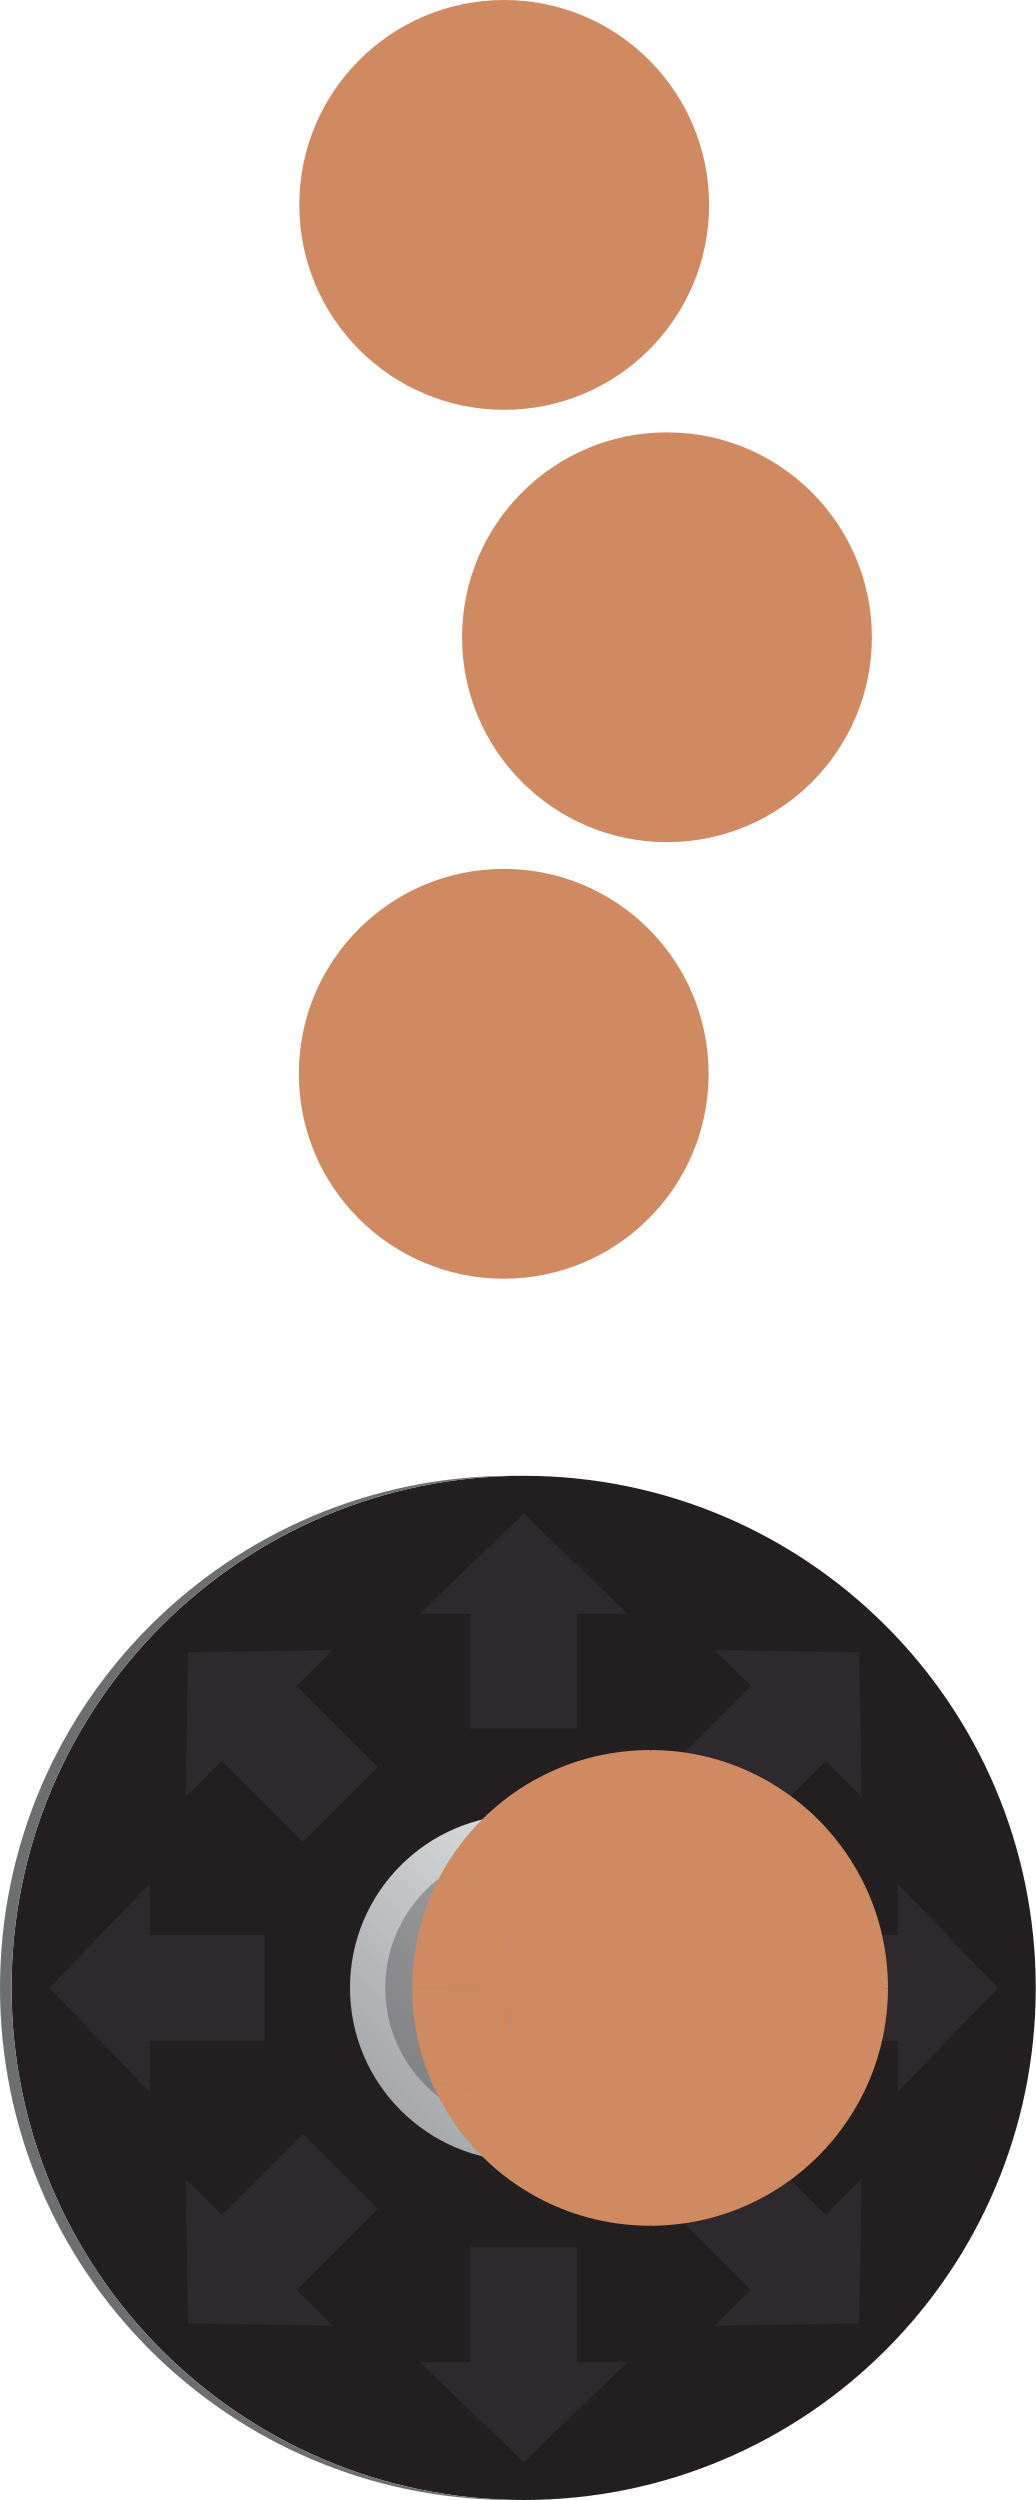
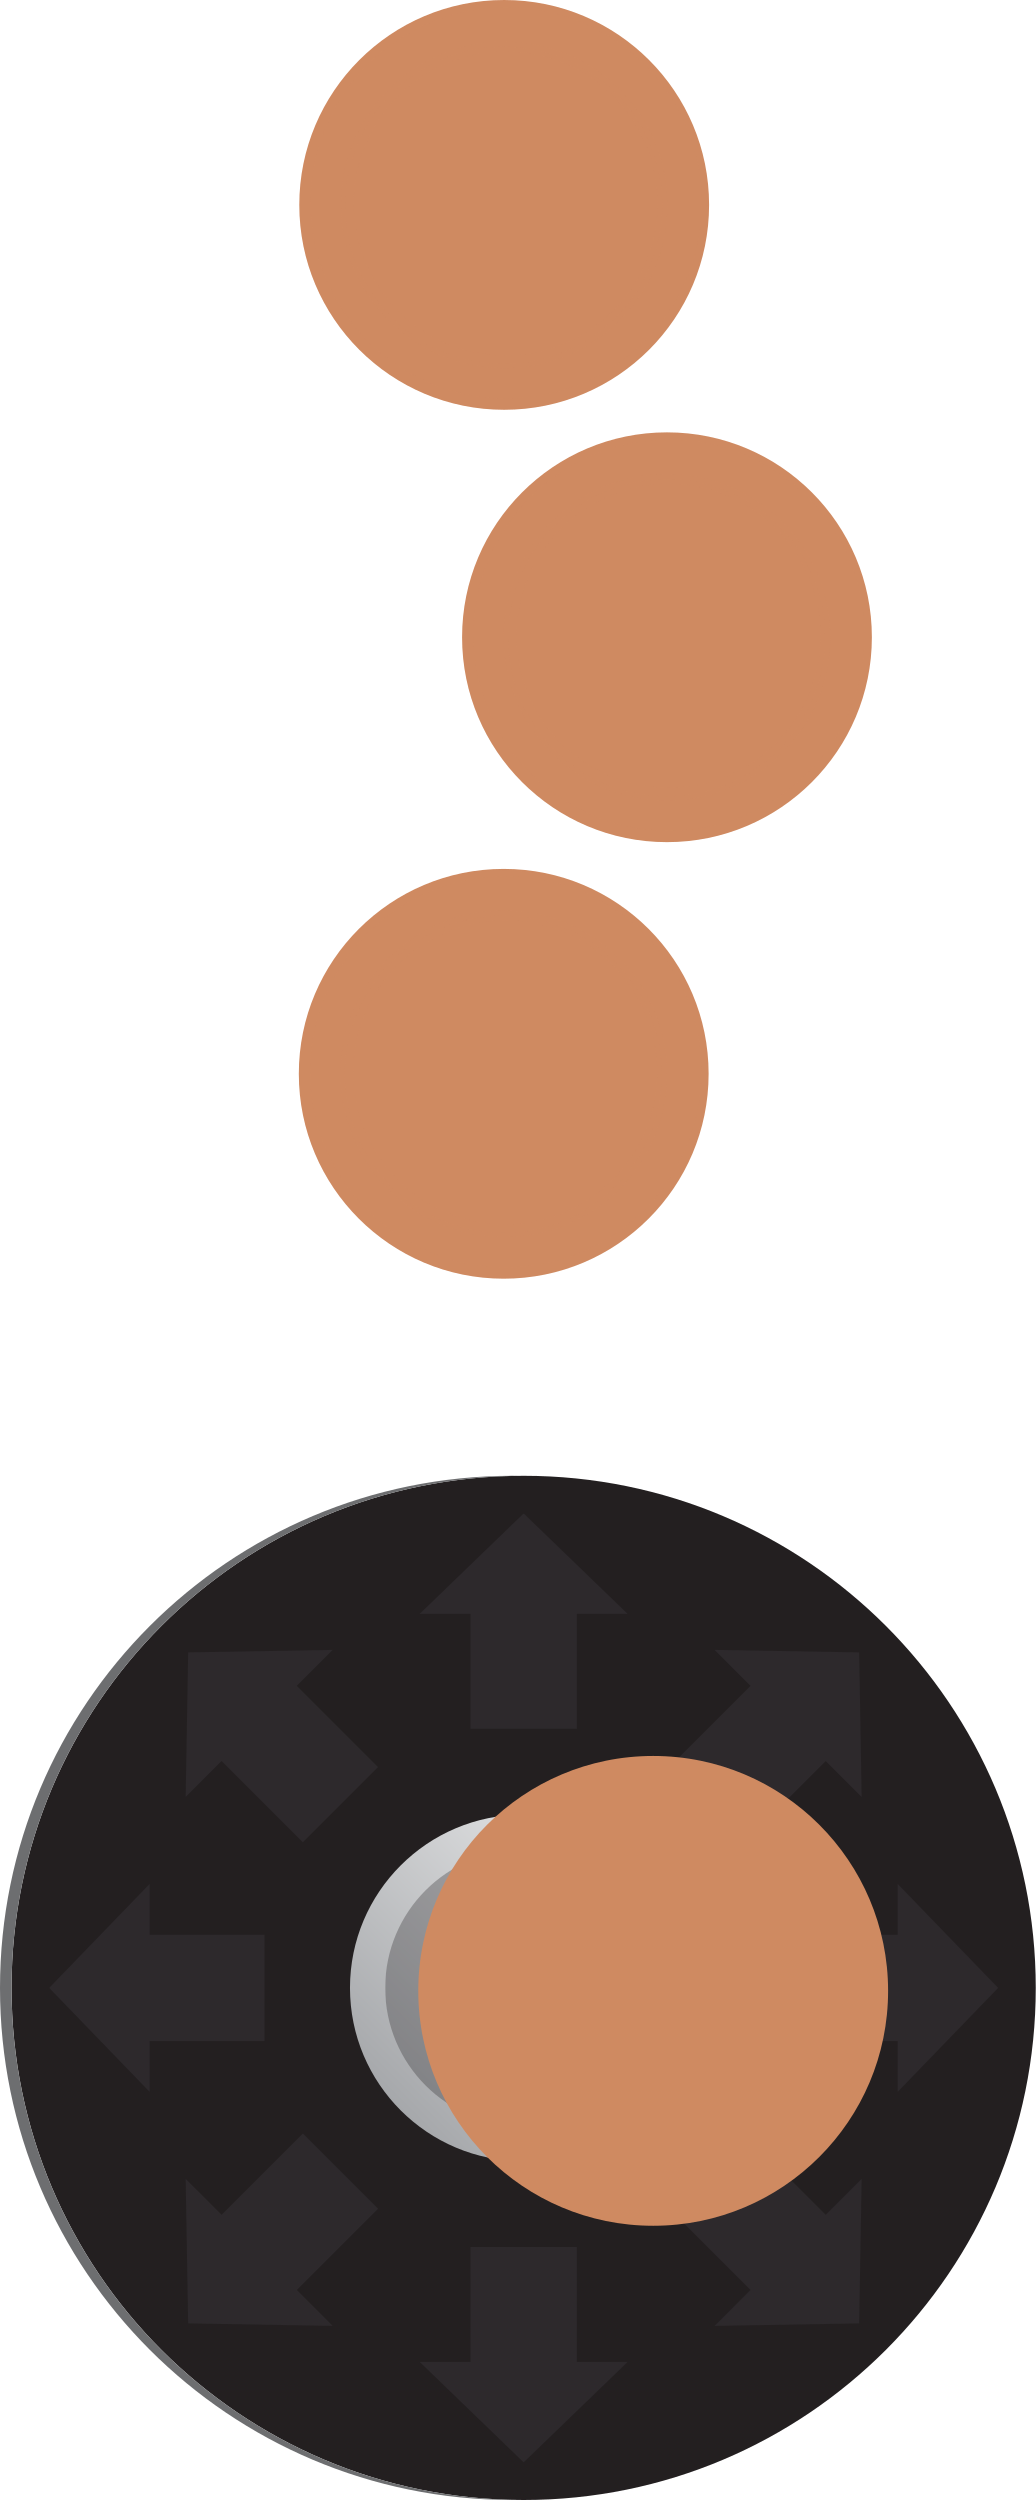
<svg xmlns="http://www.w3.org/2000/svg" viewBox="0 0 210.403 507.846" height="507.846" width="210.403" xml:space="preserve" version="1.1" id="svg2">
  <defs id="defs6">
    <clipPath id="clipPath16" clipPathUnits="userSpaceOnUse">
      <path id="path18" d="m 0,406.277 168.322,0 L 168.322,0 0,0 0,406.277 Z" />
    </clipPath>
    <clipPath id="clipPath28" clipPathUnits="userSpaceOnUse">
      <path id="path30" d="m 7.993,160.329 154.213,0 0,-154.213 -154.213,0 0,154.213 z" />
    </clipPath>
    <linearGradient id="linearGradient84" spreadMethod="pad" gradientTransform="matrix(39.82285,39.82285,39.82285,-39.82285,65.12356,63.3109)" gradientUnits="userSpaceOnUse" y2="0" x2="1" y1="0" x1="0">
      <stop id="stop86" offset="0" style="stop-opacity:1;stop-color:#a6a8ab" />
      <stop id="stop88" offset="1" style="stop-opacity:1;stop-color:#e6e7e8" />
    </linearGradient>
    <clipPath id="clipPath96" clipPathUnits="userSpaceOnUse">
      <path id="path98" d="m 0,406.277 168.322,0 L 168.322,0 0,0 0,406.277 Z" />
    </clipPath>
    <clipPath id="clipPath104" clipPathUnits="userSpaceOnUse">
      <path id="path106" d="m 62.599,105.659 44.872,0 0,-44.873 -44.872,0 0,44.873 z" />
    </clipPath>
    <clipPath id="clipPath120" clipPathUnits="userSpaceOnUse">
      <path id="path122" d="m 56.923,111.205 56.094,0 0,-56.094 -56.094,0 0,56.094 z" />
    </clipPath>
    <clipPath id="clipPath124" clipPathUnits="userSpaceOnUse">
      <path id="path126" d="m 58.434,83.504 c 0,14.847 12.035,26.882 26.882,26.882 14.847,0 26.883,-12.035 26.883,-26.882 0,-14.847 -12.036,-26.883 -26.883,-26.883 -14.847,0 -26.882,12.036 -26.882,26.883 m 54.583,-0.346 c 0,15.49 -12.557,28.047 -28.047,28.047 -15.49,0 -28.047,-12.557 -28.047,-28.047 0,-15.49 12.557,-28.047 28.047,-28.047 15.49,0 28.047,12.557 28.047,28.047" />
    </clipPath>
    <linearGradient id="linearGradient132" spreadMethod="pad" gradientTransform="matrix(39.66442,-39.66442,-39.66442,-39.66442,65.13819,102.9898)" gradientUnits="userSpaceOnUse" y2="0" x2="1" y1="0" x1="0">
      <stop id="stop134" offset="0" style="stop-opacity:0;stop-color:#ffffff" />
      <stop id="stop136" offset="0.208" style="stop-opacity:1;stop-color:#ffffff" />
      <stop id="stop138" offset="0.5" style="stop-opacity:1;stop-color:#ffffff" />
      <stop id="stop140" offset="0.792" style="stop-opacity:1;stop-color:#ffffff" />
      <stop id="stop142" offset="1" style="stop-opacity:0;stop-color:#ffffff" />
    </linearGradient>
    <mask id="mask144" height="1" width="1" y="0" x="0" maskUnits="userSpaceOnUse">
      <g id="g146">
        <g id="g148">
          <g id="g150">
            <g id="g152">
              <path id="path154" style="fill:url(#linearGradient132);stroke:none" d="m -32768,32767 65535,0 0,-65535 -65535,0 0,65535 z" />
            </g>
          </g>
        </g>
      </g>
    </mask>
    <linearGradient id="linearGradient156" spreadMethod="pad" gradientTransform="matrix(39.66442,-39.66442,-39.66442,-39.66442,65.13819,102.9898)" gradientUnits="userSpaceOnUse" y2="0" x2="1" y1="0" x1="0">
      <stop id="stop158" offset="0" style="stop-opacity:1;stop-color:#231f20" />
      <stop id="stop160" offset="0.208" style="stop-opacity:1;stop-color:#231f20" />
      <stop id="stop162" offset="0.5" style="stop-opacity:1;stop-color:#231f20" />
      <stop id="stop164" offset="0.792" style="stop-opacity:1;stop-color:#231f20" />
      <stop id="stop166" offset="1" style="stop-opacity:1;stop-color:#231f20" />
    </linearGradient>
    <clipPath id="clipPath190" clipPathUnits="userSpaceOnUse">
      <path id="path192" d="m 56.924,111.205 56.094,0 0,-56.094 -56.094,0 0,56.094 z" />
    </clipPath>
    <clipPath id="clipPath194" clipPathUnits="userSpaceOnUse">
      <path id="path196" d="m 111.507,82.812 c 0,-14.847 -12.036,-26.883 -26.882,-26.883 -14.847,0 -26.883,12.036 -26.883,26.883 0,14.847 12.036,26.883 26.883,26.883 14.846,0 26.882,-12.036 26.882,-26.883 m -54.583,0.346 c 0,-15.49 12.556,-28.047 28.047,-28.047 15.49,0 28.047,12.557 28.047,28.047 0,15.49 -12.557,28.047 -28.047,28.047 -15.491,0 -28.047,-12.557 -28.047,-28.047" />
    </clipPath>
    <linearGradient id="linearGradient202" spreadMethod="pad" gradientTransform="matrix(-39.66443,39.66443,39.66443,39.66443,104.8029,63.32582)" gradientUnits="userSpaceOnUse" y2="0" x2="1" y1="0" x1="0">
      <stop id="stop204" offset="0" style="stop-opacity:0;stop-color:#ffffff" />
      <stop id="stop206" offset="0.5" style="stop-opacity:1;stop-color:#ffffff" />
      <stop id="stop208" offset="1" style="stop-opacity:0;stop-color:#ffffff" />
    </linearGradient>
    <mask id="mask210" height="1" width="1" y="0" x="0" maskUnits="userSpaceOnUse">
      <g id="g212">
        <g id="g214">
          <g id="g216">
            <g id="g218">
              <path id="path220" style="fill:url(#linearGradient202);stroke:none" d="m -32768,32767 65535,0 0,-65535 -65535,0 0,65535 z" />
            </g>
          </g>
        </g>
      </g>
    </mask>
    <linearGradient id="linearGradient222" spreadMethod="pad" gradientTransform="matrix(-39.66443,39.66443,39.66443,39.66443,104.8029,63.32582)" gradientUnits="userSpaceOnUse" y2="0" x2="1" y1="0" x1="0">
      <stop id="stop224" offset="0" style="stop-opacity:1;stop-color:#ffffff" />
      <stop id="stop226" offset="0.5" style="stop-opacity:1;stop-color:#ffffff" />
      <stop id="stop228" offset="1" style="stop-opacity:1;stop-color:#ffffff" />
    </linearGradient>
-     <clipPath id="clipPath252" clipPathUnits="userSpaceOnUse">
-       <path id="path254" d="m 88.207,117.732 c -3.673,-1.861 -7.008,-4.29 -9.891,-7.171 l 0,0 c -3.207,-3.207 -5.852,-6.974 -7.778,-11.142 l 0,0 C 68.187,94.33 66.992,88.76 66.992,83.157 l 0,0 C 67,77.899 68.06,72.885 69.971,68.316 l 0,0 c 1.958,-4.683 4.813,-8.899 8.348,-12.433 l 0,0 c 2.883,-2.882 6.218,-5.31 9.89,-7.169 l 0,0 c 5.417,-2.743 11.443,-4.149 17.511,-4.149 l 0,0 c 5.67,0.01 11.053,1.241 15.902,3.444 l 0,0 c 4.253,1.932 8.095,4.613 11.357,7.874 l 0,0 c 3.536,3.534 6.39,7.749 8.348,12.432 l 0,0 c 1.912,4.569 2.971,9.582 2.98,14.841 l 0,0 c 0,5.602 -1.194,11.172 -3.545,16.26 l 0,0 c -1.926,4.168 -4.571,7.936 -7.779,11.142 l 0,0 c -3.262,3.261 -7.103,5.943 -11.357,7.877 l 0,0 c -4.848,2.204 -10.232,3.434 -15.903,3.445 l 0,0 c -6.071,0 -12.097,-1.404 -17.516,-4.148" />
-     </clipPath>
-     <clipPath id="clipPath298" clipPathUnits="userSpaceOnUse">
-       <path id="path300" d="m 0,406.277 168.322,0 L 168.322,0 0,0 0,406.277 Z" />
-     </clipPath>
-     <clipPath id="clipPath310" clipPathUnits="userSpaceOnUse">
-       <path id="path312" d="m 81.86,329.248 53.062,0 0,-53.062 -53.062,0 0,53.062 z" />
-     </clipPath>
-     <clipPath id="clipPath334" clipPathUnits="userSpaceOnUse">
-       <path id="path336" d="m 82.548,328.408 51.534,0 0,-51.534 -51.534,0 0,51.534 z" />
-     </clipPath>
-     <clipPath id="clipPath350" clipPathUnits="userSpaceOnUse">
-       <path id="path352" d="m 75.149,335.806 66.331,0 0,-66.331 -66.331,0 0,66.331 z" />
-     </clipPath>
-     <clipPath id="clipPath370" clipPathUnits="userSpaceOnUse">
-       <path id="path372" d="m 55.406,399.51 53.062,0 0,-53.062 -53.062,0 0,53.062 z" />
-     </clipPath>
-     <clipPath id="clipPath394" clipPathUnits="userSpaceOnUse">
-       <path id="path396" d="m 56.093,398.67 51.534,0 0,-51.534 -51.534,0 0,51.534 z" />
-     </clipPath>
-     <clipPath id="clipPath410" clipPathUnits="userSpaceOnUse">
-       <path id="path412" d="m 48.694,406.068 66.332,0 0,-66.331 -66.332,0 0,66.331 z" />
-     </clipPath>
-     <clipPath id="clipPath430" clipPathUnits="userSpaceOnUse">
-       <path id="path432" d="m 55.329,258.304 53.062,0 0,-53.062 -53.062,0 0,53.062 z" />
-     </clipPath>
-     <clipPath id="clipPath454" clipPathUnits="userSpaceOnUse">
-       <path id="path456" d="m 56.017,257.464 51.534,0 0,-51.534 -51.534,0 0,51.534 z" />
-     </clipPath>
-     <clipPath id="clipPath470" clipPathUnits="userSpaceOnUse">
-       <path id="path472" d="m 48.618,264.862 66.331,0 0,-66.331 -66.331,0 0,66.331 z" />
+     <clipPath id="clipPath256" clipPathUnits="userSpaceOnUse">
+       <path id="path258" d="m 81.86,329.248 53.062,0 0,-53.062 -53.062,0 0,53.062 z" />
+     </clipPath>
+     <clipPath id="clipPath280" clipPathUnits="userSpaceOnUse">
+       <path id="path282" d="m 82.548,328.408 51.534,0 0,-51.534 -51.534,0 0,51.534 z" />
+     </clipPath>
+     <clipPath id="clipPath296" clipPathUnits="userSpaceOnUse">
+       <path id="path298" d="m 75.149,335.806 66.331,0 0,-66.331 -66.331,0 0,66.331 z" />
+     </clipPath>
+     <clipPath id="clipPath316" clipPathUnits="userSpaceOnUse">
+       <path id="path318" d="m 55.406,399.51 53.062,0 0,-53.062 -53.062,0 0,53.062 z" />
+     </clipPath>
+     <clipPath id="clipPath340" clipPathUnits="userSpaceOnUse">
+       <path id="path342" d="m 56.093,398.67 51.534,0 0,-51.534 -51.534,0 0,51.534 z" />
+     </clipPath>
+     <clipPath id="clipPath356" clipPathUnits="userSpaceOnUse">
+       <path id="path358" d="m 48.694,406.068 66.332,0 0,-66.331 -66.332,0 0,66.331 z" />
+     </clipPath>
+     <clipPath id="clipPath376" clipPathUnits="userSpaceOnUse">
+       <path id="path378" d="m 55.329,258.304 53.062,0 0,-53.062 -53.062,0 0,53.062 z" />
+     </clipPath>
+     <clipPath id="clipPath400" clipPathUnits="userSpaceOnUse">
+       <path id="path402" d="m 56.017,257.464 51.534,0 0,-51.534 -51.534,0 0,51.534 z" />
+     </clipPath>
+     <clipPath id="clipPath416" clipPathUnits="userSpaceOnUse">
+       <path id="path418" d="m 48.618,264.862 66.331,0 0,-66.331 -66.331,0 0,66.331 z" />
    </clipPath>
  </defs>
  <g transform="matrix(1.25,0,0,-1.25,0,507.8462)" id="g10">
    <g id="g12">
      <g clip-path="url(#clipPath16)" id="g14">
        <g transform="translate(85.0995,0)" id="g20">
          <path id="path22" style="fill:#231f20;fill-opacity:1;fill-rule:nonzero;stroke:none" d="m 0,0 c -45.962,0 -83.222,37.26 -83.222,83.222 0,45.963 37.26,83.222 83.222,83.222 45.962,0 83.222,-37.259 83.222,-83.222 C 83.222,37.26 45.962,0 0,0" />
        </g>
        <g id="g24">
          <g id="g26" />
          <g id="g32">
            <g style="opacity:0.1" id="g34" clip-path="url(#clipPath28)">
              <g id="g36" transform="translate(85.0992,6.1158)">
                <path id="path38" style="fill:#84849b;fill-opacity:1;fill-rule:nonzero;stroke:none" d="m 0,0 16.896,16.323 -8.253,0 0,18.674 -17.286,0 0,-18.674 -8.252,0 L 0,0 Z" />
              </g>
              <g id="g40" transform="translate(139.622,28.6993)">
                <path id="path42" style="fill:#84849b;fill-opacity:1;fill-rule:nonzero;stroke:none" d="M 0,0 0.405,23.489 -5.43,17.654 -18.635,30.858 -30.858,18.635 -17.653,5.431 -23.489,-0.405 0,0 Z" />
              </g>
              <g id="g44" transform="translate(162.2061,83.2215)">
                <path id="path46" style="fill:#84849b;fill-opacity:1;fill-rule:nonzero;stroke:none" d="m 0,0 -16.323,16.896 0,-8.252 -18.674,0 0,-17.287 18.674,0 0,-8.252 L 0,0 Z" />
              </g>
              <g id="g48" transform="translate(139.6227,137.7441)">
                <path id="path50" style="fill:#84849b;fill-opacity:1;fill-rule:nonzero;stroke:none" d="m 0,0 -23.489,0.405 5.835,-5.835 -13.205,-13.205 12.224,-12.223 13.204,13.205 5.836,-5.835 L 0,0 Z" />
              </g>
              <g id="g52" transform="translate(85.1005,160.3285)">
                <path id="path54" style="fill:#84849b;fill-opacity:1;fill-rule:nonzero;stroke:none" d="m 0,0 -16.896,-16.322 8.252,0 0,-18.675 17.287,0 0,18.674 8.252,0.001 L 0,0 Z" />
              </g>
              <g id="g56" transform="translate(30.5779,137.7453)">
                <path id="path58" style="fill:#84849b;fill-opacity:1;fill-rule:nonzero;stroke:none" d="M 0,0 -0.405,-23.489 5.43,-17.654 18.635,-30.859 30.858,-18.636 17.653,-5.431 23.488,0.405 0,0 Z" />
              </g>
              <g id="g60" transform="translate(7.9934,83.223)">
                <path id="path62" style="fill:#84849b;fill-opacity:1;fill-rule:nonzero;stroke:none" d="m 0,0 16.322,-16.895 0,8.251 18.675,0 0,17.286 -18.674,0 -0.001,8.253 L 0,0 Z" />
              </g>
              <g id="g64" transform="translate(30.5767,28.7004)">
                <path id="path66" style="fill:#84849b;fill-opacity:1;fill-rule:nonzero;stroke:none" d="M 0,0 23.489,-0.405 17.654,5.43 30.859,18.635 18.636,30.858 5.431,17.653 -0.405,23.488 0,0 Z" />
              </g>
            </g>
          </g>
        </g>
        <g transform="translate(84.1609,0.0119)" id="g68">
          <path id="path70" style="fill:#6d6e70;fill-opacity:1;fill-rule:nonzero;stroke:none" d="m 0,0 c -45.529,0.504 -82.284,37.562 -82.284,83.21 0,45.649 36.755,82.707 82.284,83.211 -0.313,0.003 -0.625,0.012 -0.939,0.012 -45.962,0 -83.222,-37.26 -83.222,-83.223 0,-45.962 37.26,-83.222 83.222,-83.222 0.314,0 0.626,0.009 0.939,0.012" />
        </g>
      </g>
    </g>
    <g id="g72">
      <g id="g74">
        <g id="g80">
          <g id="g82">
            <path id="path90" style="fill:url(#linearGradient84);stroke:none" d="m 56.876,83.222 c 0,-15.551 12.608,-28.159 28.159,-28.159 l 0,0 c 15.552,0 28.159,12.608 28.159,28.159 l 0,0 c 0,15.552 -12.607,28.159 -28.159,28.159 l 0,0 c -15.551,0 -28.159,-12.607 -28.159,-28.159" />
          </g>
        </g>
      </g>
    </g>
    <g id="g92">
      <g clip-path="url(#clipPath96)" id="g94">
        <g id="g100">
          <g id="g102" />
          <g id="g108">
            <g style="opacity:0.3" id="g110" clip-path="url(#clipPath104)">
              <g id="g112" transform="translate(85.035,60.786)">
                <path id="path114" style="fill:#231f20;fill-opacity:1;fill-rule:nonzero;stroke:none" d="m 0,0 c -12.391,0 -22.436,10.045 -22.436,22.436 0,12.391 10.045,22.437 22.436,22.437 12.391,0 22.436,-10.046 22.436,-22.437 C 22.436,10.045 12.391,0 0,0" />
              </g>
            </g>
          </g>
        </g>
        <g id="g116">
          <g id="g118" />
          <g id="g168">
            <g style="opacity:0.15" id="g170" clip-path="url(#clipPath120)">
              <g id="g172">
                <g id="g174" clip-path="url(#clipPath124)">
                  <g id="g176">
                    <g id="g178" />
                    <g id="g180" mask="url(#mask144)">
                      <g id="g182">
                        <path id="path184" style="fill:url(#linearGradient156);stroke:none" d="m 58.434,83.504 c 0,14.847 12.035,26.882 26.882,26.882 14.847,0 26.883,-12.035 26.883,-26.882 0,-14.847 -12.036,-26.883 -26.883,-26.883 -14.847,0 -26.882,12.036 -26.882,26.883 m 54.583,-0.346 c 0,15.49 -12.557,28.047 -28.047,28.047 -15.49,0 -28.047,-12.557 -28.047,-28.047 0,-15.49 12.557,-28.047 28.047,-28.047 15.49,0 28.047,12.557 28.047,28.047" />
                      </g>
                    </g>
                  </g>
                </g>
              </g>
            </g>
          </g>
        </g>
        <g id="g186">
          <g id="g188" />
          <g id="g230">
            <g style="opacity:0.4" id="g232" clip-path="url(#clipPath190)">
              <g id="g234">
                <g id="g236" clip-path="url(#clipPath194)">
                  <g id="g238">
                    <g id="g240" />
                    <g id="g242" mask="url(#mask210)">
                      <g id="g244">
                        <path id="path246" style="fill:url(#linearGradient222);stroke:none" d="m 111.507,82.812 c 0,-14.847 -12.036,-26.883 -26.882,-26.883 -14.847,0 -26.883,12.036 -26.883,26.883 0,14.847 12.036,26.883 26.883,26.883 14.846,0 26.882,-12.036 26.882,-26.883 m -54.583,0.346 c 0,-15.49 12.556,-28.047 28.047,-28.047 15.49,0 28.047,12.557 28.047,28.047 0,15.49 -12.557,28.047 -28.047,28.047 -15.491,0 -28.047,-12.557 -28.047,-28.047" />
                      </g>
                    </g>
                  </g>
                </g>
              </g>
            </g>
          </g>
        </g>
-       </g>
-     </g>
-     <g id="g248">
-       <g clip-path="url(#clipPath252)" id="g250">
-         <g id="g256">
-           <g transform="scale(1,-1)" id="g258">
-             <g id="g260">
-               <path id="path262" style="fill:#cf8a61;fill-opacity:1;fill-rule:nonzero;stroke:none" d="m 78.316,-110.561 c -3.207,3.207 -5.853,6.974 -7.779,11.142 3.945,-1.623 9.012,-1.819 13.402,-2.863 0.695,-5.373 1.943,-10.624 4.268,-15.449 -3.672,1.86 -7.008,4.289 -9.891,7.171 z" />
-               <path id="path264" style="fill:#cf8a61;fill-opacity:1;fill-rule:nonzero;stroke:none" d="m 70.538,-99.419 c -2.351,5.089 -3.546,10.659 -3.546,16.262 5.311,-0.002 10.621,0.002 15.932,0.006 0.145,-6.211 0.191,-12.757 1.016,-19.131 -4.39,1.044 -9.457,1.24 -13.402,2.863 z" />
-               <path id="path266" style="fill:#cf8a61;fill-opacity:1;fill-rule:nonzero;stroke:none" d="m 66.992,-83.157 c 0.008,5.259 1.068,10.272 2.979,14.841 4.119,1.413 9.362,2.619 13.869,3.533 -0.762,-5.993 -0.975,-12.422 -0.915,-18.368 -5.311,-0.004 -10.622,-0.008 -15.932,-0.006 z" />
-               <path id="path268" style="fill:#cf8a61;fill-opacity:1;fill-rule:nonzero;stroke:none" d="m 69.97,-68.316 c 1.959,4.684 4.813,8.899 8.349,12.434 2.883,2.882 6.218,5.31 9.89,7.169 -2.231,-4.238 -3.589,-9.925 -4.37,-16.069 -4.506,-0.914 -9.75,-2.12 -13.869,-3.533 z" />
-               <path id="path270" style="fill:#cf8a61;fill-opacity:1;fill-rule:nonzero;stroke:none" d="m 88.207,-117.732 c -2.324,4.825 -14.157,9.927 -14.852,15.3 6.373,-1.545 31.707,11.091 38.447,11.091 -0.047,-5.91 -6.081,-24.64 -6.08,-30.54 -6.07,0 -12.097,1.404 -17.516,4.148 z" />
-               <path id="path272" style="fill:#cf8a61;fill-opacity:1;fill-rule:nonzero;stroke:none" d="m 83.939,-102.282 c -0.825,6.374 -0.871,12.92 -1.016,19.131 7.607,0.006 15.215,0.014 22.822,0.014 0.171,-6.999 0.149,-14.011 0.094,-21.023 -6.74,0 -15.527,0.333 -21.9,1.878 z" />
-               <path id="path274" style="fill:#cf8a61;fill-opacity:1;fill-rule:nonzero;stroke:none" d="m 82.924,-83.151 c -0.06,5.946 0.153,12.375 0.915,18.368 6.533,1.35 14.908,2.063 21.761,2.063 -0.036,-6.429 -0.028,-13.301 0.146,-20.418 -7.607,0 -15.215,-0.008 -22.822,-0.014 z" />
-               <path id="path276" style="fill:#cf8a61;fill-opacity:1;fill-rule:nonzero;stroke:none" d="m 69.975,-80.734 c 0.781,6.145 16.002,27.782 18.234,32.02 5.417,2.743 11.442,4.148 17.512,4.148 0,-5.44 -0.084,-11.564 -0.121,-18.154 -6.853,0 -29.091,-16.665 -35.624,-18.014 z" />
-               <path id="path278" style="fill:#cf8a61;fill-opacity:1;fill-rule:nonzero;stroke:none" d="m 105.723,-121.88 c -9.8e-4,5.9 -25.718,13.147 -25.671,19.057 6.546,0.006 40.269,-1.023 45.993,0.218 -0.963,-5.427 -2.399,-10.757 -4.418,-15.829 -4.849,-2.204 -10.232,-3.435 -15.903,-3.445 z" />
-               <path id="path280" style="fill:#cf8a61;fill-opacity:1;fill-rule:nonzero;stroke:none" d="m 105.84,-104.16 c 0.056,7.012 -10.358,34.297 -10.529,41.296 7.677,0 25.501,-20.281 32.357,-20.285 0,-6.442 -0.479,-13.018 -1.624,-19.456 -5.724,-1.24 -11.72,-11.686 -18.266,-11.692 z" />
-               <path id="path282" style="fill:#cf8a61;fill-opacity:1;fill-rule:nonzero;stroke:none" d="m 74.739,-88.802 c -0.175,7.117 30.824,19.654 30.86,26.083 6.691,-0.005 14.586,-0.631 20.457,-1.714 0.987,-6.092 1.527,-12.618 1.611,-18.716 -6.855,0.005 -45.252,-5.653 -52.929,-5.653 z" />
-               <path id="path284" style="fill:#cf8a61;fill-opacity:1;fill-rule:nonzero;stroke:none" d="m 76.083,-69.726 c 0.037,6.59 29.637,19.72 29.637,25.161 5.67,-0.01 11.053,-1.241 15.9,-3.443 1.941,-4.395 3.423,-10.181 4.436,-16.425 -5.871,1.083 -43.282,-5.297 -49.973,-5.292 z" />
-               <path id="path286" style="fill:#cf8a61;fill-opacity:1;fill-rule:nonzero;stroke:none" d="m 121.626,-118.435 c 2.019,5.072 -12.943,22.179 -11.98,27.606 5.025,1.086 27.082,-10.424 31.116,-8.587 -1.926,-4.168 -4.571,-7.936 -7.778,-11.142 -3.262,-3.262 -7.104,-5.943 -11.357,-7.877 z" />
-               <path id="path288" style="fill:#cf8a61;fill-opacity:1;fill-rule:nonzero;stroke:none" d="m 119.932,-114.978 c 1.145,6.438 7.736,25.387 7.736,31.829 6.014,-0.005 11.616,-0.008 16.639,-0.007 0,-5.602 -1.194,-11.172 -3.545,-16.26 -4.033,-1.837 -36.376,-4.787 -41.402,-5.873 z" />
-               <path id="path290" style="fill:#cf8a61;fill-opacity:1;fill-rule:nonzero;stroke:none" d="m 127.668,-83.149 c -34.221,-1.952 -0.624,12.624 -1.611,18.716 5.149,-0.95 11.112,-2.283 15.271,-3.882 1.911,-4.568 2.971,-9.581 2.979,-14.841 -5.022,-9.76e-4 -34.476,-12.371 -40.49,-12.366 z" />
-               <path id="path292" style="fill:#cf8a61;fill-opacity:1;fill-rule:nonzero;stroke:none" d="m 104.441,-83.366 c -1.013,6.244 19.121,30.962 17.18,35.357 4.254,-1.933 8.096,-4.613 11.357,-7.874 3.536,-3.534 6.39,-7.749 8.349,-12.433 -4.158,1.599 -31.736,-16 -36.886,-15.05 z" />
-             </g>
-           </g>
-         </g>
-       </g>
-     </g>
-     <g id="g294">
-       <g clip-path="url(#clipPath298)" id="g296">
-         <g transform="translate(108.3911,269.4192)" id="g302">
-           <path id="path304" style="fill:#cf8a61;fill-opacity:1;fill-rule:nonzero;stroke:none" d="m 0,0 c -18.39,0 -33.298,14.908 -33.298,33.298 0,18.39 14.908,33.298 33.298,33.298 18.39,0 33.298,-14.908 33.298,-33.298 C 33.298,14.908 18.39,0 0,0" />
-         </g>
-         <g id="g306">
-           <g id="g308" />
-           <g id="g314">
-             <g style="opacity:0.3" id="g316" clip-path="url(#clipPath310)">
-               <g id="g318" transform="translate(108.3911,276.1864)">
-                 <path id="path320" style="fill:#cf8a61;fill-opacity:1;fill-rule:nonzero;stroke:none" d="m 0,0 c -14.653,0 -26.531,11.878 -26.531,26.531 0,14.652 11.878,26.531 26.531,26.531 14.653,0 26.531,-11.879 26.531,-26.531 C 26.531,11.878 14.653,0 0,0" />
-               </g>
-             </g>
-           </g>
-         </g>
-         <g transform="translate(108.3148,276.8739)" id="g322">
-           <path id="path324" style="fill:#cf8a61;fill-opacity:1;fill-rule:nonzero;stroke:none" d="m 0,0 c -14.231,0 -25.767,11.536 -25.767,25.767 0,14.231 11.536,25.767 25.767,25.767 14.231,0 25.767,-11.536 25.767,-25.767 C 25.767,11.536 14.231,0 0,0" />
-         </g>
-         <g transform="translate(108.3148,276.8739)" id="g326">
-           <path id="path328" style="fill:#cf8a61;fill-opacity:1;fill-rule:nonzero;stroke:none" d="m 0,0 c -14.231,0 -25.767,11.536 -25.767,25.767 0,14.231 11.536,25.767 25.767,25.767 14.231,0 25.767,-11.536 25.767,-25.767 C 25.767,11.536 14.231,0 0,0" />
-         </g>
-         <g id="g330">
-           <g id="g332" />
-           <g id="g338">
-             <g style="opacity:0.2" id="g340" clip-path="url(#clipPath334)">
-               <g id="g342" transform="translate(83.9352,302.9589)">
-                 <path id="path344" style="fill:#cf8a61;fill-opacity:1;fill-rule:nonzero;stroke:none" d="M 0,0 C 0,13.64 11.057,24.697 24.697,24.697 38.337,24.697 49.395,13.64 49.395,0 49.395,-13.64 38.337,-24.698 24.697,-24.698 11.057,-24.698 0,-13.64 0,0 m 50.146,-0.318 c 0,14.231 -11.536,25.767 -25.766,25.767 -14.231,0 -25.767,-11.536 -25.767,-25.767 0,-14.231 11.536,-25.767 25.767,-25.767 14.23,0 25.766,11.536 25.766,25.767" />
-               </g>
-             </g>
-           </g>
-         </g>
-         <g id="g346">
-           <g id="g348" />
-           <g id="g354">
-             <g style="opacity:0.15" id="g356" clip-path="url(#clipPath350)">
-               <g id="g358" transform="translate(76.9348,303.0498)">
-                 <path id="path360" style="fill:#cf8a61;fill-opacity:1;fill-rule:nonzero;stroke:none" d="M 0,0 C 0,17.557 14.233,31.789 31.789,31.789 49.346,31.789 63.578,17.557 63.578,0 63.578,-17.556 49.346,-31.789 31.789,-31.789 14.233,-31.789 0,-17.556 0,0 m 64.546,-0.409 c 0,18.317 -14.849,33.166 -33.166,33.166 -18.317,0 -33.166,-14.849 -33.166,-33.166 0,-18.317 14.849,-33.165 33.166,-33.165 18.317,0 33.166,14.848 33.166,33.165" />
-               </g>
-             </g>
-           </g>
-         </g>
-         <g transform="translate(81.9366,339.6811)" id="g362">
-           <path id="path364" style="fill:#cf8a61;fill-opacity:1;fill-rule:nonzero;stroke:none" d="m 0,0 c -18.39,0 -33.298,14.908 -33.298,33.298 0,18.39 14.908,33.298 33.298,33.298 18.39,0 33.298,-14.908 33.298,-33.298 C 33.298,14.908 18.39,0 0,0" />
-         </g>
-         <g id="g366">
-           <g id="g368" />
-           <g id="g374">
-             <g style="opacity:0.3" id="g376" clip-path="url(#clipPath370)">
-               <g id="g378" transform="translate(81.9366,346.4483)">
-                 <path id="path380" style="fill:#cf8a61;fill-opacity:1;fill-rule:nonzero;stroke:none" d="m 0,0 c -14.653,0 -26.531,11.878 -26.531,26.531 0,14.652 11.878,26.531 26.531,26.531 14.653,0 26.531,-11.879 26.531,-26.531 C 26.531,11.878 14.653,0 0,0" />
-               </g>
-             </g>
-           </g>
-         </g>
-         <g transform="translate(81.8602,347.1358)" id="g382">
-           <path id="path384" style="fill:#cf8a61;fill-opacity:1;fill-rule:nonzero;stroke:none" d="m 0,0 c -14.231,0 -25.767,11.536 -25.767,25.767 0,14.231 11.536,25.767 25.767,25.767 14.231,0 25.767,-11.536 25.767,-25.767 C 25.767,11.536 14.231,0 0,0" />
-         </g>
-         <g transform="translate(81.8602,347.1358)" id="g386">
-           <path id="path388" style="fill:#cf8a61;fill-opacity:1;fill-rule:nonzero;stroke:none" d="m 0,0 c -14.231,0 -25.767,11.536 -25.767,25.767 0,14.231 11.536,25.767 25.767,25.767 14.231,0 25.767,-11.536 25.767,-25.767 C 25.767,11.536 14.231,0 0,0" />
-         </g>
-         <g id="g390">
-           <g id="g392" />
-           <g id="g398">
-             <g style="opacity:0.2" id="g400" clip-path="url(#clipPath394)">
-               <g id="g402" transform="translate(57.4806,373.2208)">
-                 <path id="path404" style="fill:#cf8a61;fill-opacity:1;fill-rule:nonzero;stroke:none" d="M 0,0 C 0,13.64 11.057,24.697 24.697,24.697 38.337,24.697 49.395,13.64 49.395,0 49.395,-13.64 38.337,-24.698 24.697,-24.698 11.057,-24.698 0,-13.64 0,0 m 50.146,-0.318 c 0,14.231 -11.536,25.767 -25.766,25.767 -14.231,0 -25.767,-11.536 -25.767,-25.767 0,-14.231 11.536,-25.767 25.767,-25.767 14.23,0 25.766,11.536 25.766,25.767" />
-               </g>
-             </g>
-           </g>
-         </g>
-         <g id="g406">
-           <g id="g408" />
-           <g id="g414">
-             <g style="opacity:0.15" id="g416" clip-path="url(#clipPath410)">
-               <g id="g418" transform="translate(50.4802,373.3117)">
-                 <path id="path420" style="fill:#cf8a61;fill-opacity:1;fill-rule:nonzero;stroke:none" d="M 0,0 C 0,17.557 14.233,31.789 31.789,31.789 49.346,31.789 63.578,17.557 63.578,0 63.578,-17.556 49.346,-31.789 31.789,-31.789 14.233,-31.789 0,-17.556 0,0 m 64.546,-0.409 c 0,18.317 -14.849,33.166 -33.166,33.166 -18.317,0 -33.166,-14.849 -33.166,-33.166 0,-18.317 14.849,-33.165 33.166,-33.165 18.317,0 33.166,14.848 33.166,33.165" />
-               </g>
-             </g>
-           </g>
-         </g>
-         <g transform="translate(81.8602,198.475)" id="g422">
-           <path id="path424" style="fill:#cf8a61;fill-opacity:1;fill-rule:nonzero;stroke:none" d="m 0,0 c -18.39,0 -33.298,14.908 -33.298,33.298 0,18.39 14.908,33.298 33.298,33.298 18.39,0 33.298,-14.908 33.298,-33.298 C 33.298,14.908 18.39,0 0,0" />
-         </g>
-         <g id="g426">
-           <g id="g428" />
-           <g id="g434">
-             <g style="opacity:0.3" id="g436" clip-path="url(#clipPath430)">
-               <g id="g438" transform="translate(81.8602,205.2422)">
-                 <path id="path440" style="fill:#cf8a61;fill-opacity:1;fill-rule:nonzero;stroke:none" d="m 0,0 c -14.653,0 -26.531,11.878 -26.531,26.531 0,14.652 11.878,26.531 26.531,26.531 14.653,0 26.531,-11.879 26.531,-26.531 C 26.531,11.878 14.653,0 0,0" />
-               </g>
-             </g>
-           </g>
-         </g>
-         <g transform="translate(81.7838,205.9297)" id="g442">
-           <path id="path444" style="fill:#cf8a61;fill-opacity:1;fill-rule:nonzero;stroke:none" d="m 0,0 c -14.231,0 -25.767,11.536 -25.767,25.767 0,14.231 11.536,25.767 25.767,25.767 14.231,0 25.767,-11.536 25.767,-25.767 C 25.767,11.536 14.231,0 0,0" />
-         </g>
-         <g transform="translate(81.7838,205.9297)" id="g446">
-           <path id="path448" style="fill:#cf8a61;fill-opacity:1;fill-rule:nonzero;stroke:none" d="m 0,0 c -14.231,0 -25.767,11.536 -25.767,25.767 0,14.231 11.536,25.767 25.767,25.767 14.231,0 25.767,-11.536 25.767,-25.767 C 25.767,11.536 14.231,0 0,0" />
-         </g>
-         <g id="g450">
-           <g id="g452" />
-           <g id="g458">
-             <g style="opacity:0.2" id="g460" clip-path="url(#clipPath454)">
-               <g id="g462" transform="translate(57.4042,232.0147)">
-                 <path id="path464" style="fill:#cf8a61;fill-opacity:1;fill-rule:nonzero;stroke:none" d="M 0,0 C 0,13.64 11.057,24.697 24.697,24.697 38.337,24.697 49.395,13.64 49.395,0 49.395,-13.64 38.337,-24.698 24.697,-24.698 11.057,-24.698 0,-13.64 0,0 m 50.146,-0.318 c 0,14.231 -11.536,25.767 -25.766,25.767 -14.231,0 -25.767,-11.536 -25.767,-25.767 0,-14.231 11.536,-25.767 25.767,-25.767 14.23,0 25.766,11.536 25.766,25.767" />
-               </g>
-             </g>
-           </g>
-         </g>
-         <g id="g466">
-           <g id="g468" />
-           <g id="g474">
-             <g style="opacity:0.15" id="g476" clip-path="url(#clipPath470)">
-               <g id="g478" transform="translate(50.4038,232.1056)">
-                 <path id="path480" style="fill:#cf8a61;fill-opacity:1;fill-rule:nonzero;stroke:none" d="M 0,0 C 0,17.557 14.233,31.789 31.789,31.789 49.346,31.789 63.578,17.557 63.578,0 63.578,-17.556 49.346,-31.789 31.789,-31.789 14.233,-31.789 0,-17.556 0,0 m 64.546,-0.409 c 0,18.317 -14.849,33.165 -33.166,33.165 -18.317,0 -33.166,-14.848 -33.166,-33.165 0,-18.317 14.849,-33.165 33.166,-33.165 18.317,0 33.166,14.848 33.166,33.165" />
-               </g>
-             </g>
-           </g>
+         <g transform="translate(108.3911,269.4192)" id="g248">
+           <path id="path250" style="fill:#cf8a61;fill-opacity:1;fill-rule:nonzero;stroke:none" d="m 0,0 c -18.39,0 -33.298,14.908 -33.298,33.298 0,18.39 14.908,33.298 33.298,33.298 18.39,0 33.298,-14.908 33.298,-33.298 C 33.298,14.908 18.39,0 0,0" />
+         </g>
+         <g id="g252">
+           <g id="g254" />
+           <g id="g260">
+             <g style="opacity:0.3" id="g262" clip-path="url(#clipPath256)">
+               <g id="g264" transform="translate(108.3911,276.1864)">
+                 <path id="path266" style="fill:#cf8a61;fill-opacity:1;fill-rule:nonzero;stroke:none" d="m 0,0 c -14.653,0 -26.531,11.878 -26.531,26.531 0,14.652 11.878,26.531 26.531,26.531 14.653,0 26.531,-11.879 26.531,-26.531 C 26.531,11.878 14.653,0 0,0" />
+               </g>
+             </g>
+           </g>
+         </g>
+         <g transform="translate(108.3148,276.8739)" id="g268">
+           <path id="path270" style="fill:#cf8a61;fill-opacity:1;fill-rule:nonzero;stroke:none" d="m 0,0 c -14.231,0 -25.767,11.536 -25.767,25.767 0,14.231 11.536,25.767 25.767,25.767 14.231,0 25.767,-11.536 25.767,-25.767 C 25.767,11.536 14.231,0 0,0" />
+         </g>
+         <g transform="translate(108.3148,276.8739)" id="g272">
+           <path id="path274" style="fill:#cf8a61;fill-opacity:1;fill-rule:nonzero;stroke:none" d="m 0,0 c -14.231,0 -25.767,11.536 -25.767,25.767 0,14.231 11.536,25.767 25.767,25.767 14.231,0 25.767,-11.536 25.767,-25.767 C 25.767,11.536 14.231,0 0,0" />
+         </g>
+         <g id="g276">
+           <g id="g278" />
+           <g id="g284">
+             <g style="opacity:0.2" id="g286" clip-path="url(#clipPath280)">
+               <g id="g288" transform="translate(83.9352,302.9589)">
+                 <path id="path290" style="fill:#cf8a61;fill-opacity:1;fill-rule:nonzero;stroke:none" d="M 0,0 C 0,13.64 11.057,24.697 24.697,24.697 38.337,24.697 49.395,13.64 49.395,0 49.395,-13.64 38.337,-24.698 24.697,-24.698 11.057,-24.698 0,-13.64 0,0 m 50.146,-0.318 c 0,14.231 -11.536,25.767 -25.766,25.767 -14.231,0 -25.767,-11.536 -25.767,-25.767 0,-14.231 11.536,-25.767 25.767,-25.767 14.23,0 25.766,11.536 25.766,25.767" />
+               </g>
+             </g>
+           </g>
+         </g>
+         <g id="g292">
+           <g id="g294" />
+           <g id="g300">
+             <g style="opacity:0.15" id="g302" clip-path="url(#clipPath296)">
+               <g id="g304" transform="translate(76.9348,303.0498)">
+                 <path id="path306" style="fill:#cf8a61;fill-opacity:1;fill-rule:nonzero;stroke:none" d="M 0,0 C 0,17.557 14.233,31.789 31.789,31.789 49.346,31.789 63.578,17.557 63.578,0 63.578,-17.556 49.346,-31.789 31.789,-31.789 14.233,-31.789 0,-17.556 0,0 m 64.546,-0.409 c 0,18.317 -14.849,33.166 -33.166,33.166 -18.317,0 -33.166,-14.849 -33.166,-33.166 0,-18.317 14.849,-33.165 33.166,-33.165 18.317,0 33.166,14.848 33.166,33.165" />
+               </g>
+             </g>
+           </g>
+         </g>
+         <g transform="translate(81.9366,339.6811)" id="g308">
+           <path id="path310" style="fill:#cf8a61;fill-opacity:1;fill-rule:nonzero;stroke:none" d="m 0,0 c -18.39,0 -33.298,14.908 -33.298,33.298 0,18.39 14.908,33.298 33.298,33.298 18.39,0 33.298,-14.908 33.298,-33.298 C 33.298,14.908 18.39,0 0,0" />
+         </g>
+         <g id="g312">
+           <g id="g314" />
+           <g id="g320">
+             <g style="opacity:0.3" id="g322" clip-path="url(#clipPath316)">
+               <g id="g324" transform="translate(81.9366,346.4483)">
+                 <path id="path326" style="fill:#cf8a61;fill-opacity:1;fill-rule:nonzero;stroke:none" d="m 0,0 c -14.653,0 -26.531,11.878 -26.531,26.531 0,14.652 11.878,26.531 26.531,26.531 14.653,0 26.531,-11.879 26.531,-26.531 C 26.531,11.878 14.653,0 0,0" />
+               </g>
+             </g>
+           </g>
+         </g>
+         <g transform="translate(81.8602,347.1358)" id="g328">
+           <path id="path330" style="fill:#cf8a61;fill-opacity:1;fill-rule:nonzero;stroke:none" d="m 0,0 c -14.231,0 -25.767,11.536 -25.767,25.767 0,14.231 11.536,25.767 25.767,25.767 14.231,0 25.767,-11.536 25.767,-25.767 C 25.767,11.536 14.231,0 0,0" />
+         </g>
+         <g transform="translate(81.8602,347.1358)" id="g332">
+           <path id="path334" style="fill:#cf8a61;fill-opacity:1;fill-rule:nonzero;stroke:none" d="m 0,0 c -14.231,0 -25.767,11.536 -25.767,25.767 0,14.231 11.536,25.767 25.767,25.767 14.231,0 25.767,-11.536 25.767,-25.767 C 25.767,11.536 14.231,0 0,0" />
+         </g>
+         <g id="g336">
+           <g id="g338" />
+           <g id="g344">
+             <g style="opacity:0.2" id="g346" clip-path="url(#clipPath340)">
+               <g id="g348" transform="translate(57.4806,373.2208)">
+                 <path id="path350" style="fill:#cf8a61;fill-opacity:1;fill-rule:nonzero;stroke:none" d="M 0,0 C 0,13.64 11.057,24.697 24.697,24.697 38.337,24.697 49.395,13.64 49.395,0 49.395,-13.64 38.337,-24.698 24.697,-24.698 11.057,-24.698 0,-13.64 0,0 m 50.146,-0.318 c 0,14.231 -11.536,25.767 -25.766,25.767 -14.231,0 -25.767,-11.536 -25.767,-25.767 0,-14.231 11.536,-25.767 25.767,-25.767 14.23,0 25.766,11.536 25.766,25.767" />
+               </g>
+             </g>
+           </g>
+         </g>
+         <g id="g352">
+           <g id="g354" />
+           <g id="g360">
+             <g style="opacity:0.15" id="g362" clip-path="url(#clipPath356)">
+               <g id="g364" transform="translate(50.4802,373.3117)">
+                 <path id="path366" style="fill:#cf8a61;fill-opacity:1;fill-rule:nonzero;stroke:none" d="M 0,0 C 0,17.557 14.233,31.789 31.789,31.789 49.346,31.789 63.578,17.557 63.578,0 63.578,-17.556 49.346,-31.789 31.789,-31.789 14.233,-31.789 0,-17.556 0,0 m 64.546,-0.409 c 0,18.317 -14.849,33.166 -33.166,33.166 -18.317,0 -33.166,-14.849 -33.166,-33.166 0,-18.317 14.849,-33.165 33.166,-33.165 18.317,0 33.166,14.848 33.166,33.165" />
+               </g>
+             </g>
+           </g>
+         </g>
+         <g transform="translate(81.8602,198.475)" id="g368">
+           <path id="path370" style="fill:#cf8a61;fill-opacity:1;fill-rule:nonzero;stroke:none" d="m 0,0 c -18.39,0 -33.298,14.908 -33.298,33.298 0,18.39 14.908,33.298 33.298,33.298 18.39,0 33.298,-14.908 33.298,-33.298 C 33.298,14.908 18.39,0 0,0" />
+         </g>
+         <g id="g372">
+           <g id="g374" />
+           <g id="g380">
+             <g style="opacity:0.3" id="g382" clip-path="url(#clipPath376)">
+               <g id="g384" transform="translate(81.8602,205.2422)">
+                 <path id="path386" style="fill:#cf8a61;fill-opacity:1;fill-rule:nonzero;stroke:none" d="m 0,0 c -14.653,0 -26.531,11.878 -26.531,26.531 0,14.652 11.878,26.531 26.531,26.531 14.653,0 26.531,-11.879 26.531,-26.531 C 26.531,11.878 14.653,0 0,0" />
+               </g>
+             </g>
+           </g>
+         </g>
+         <g transform="translate(81.7838,205.9297)" id="g388">
+           <path id="path390" style="fill:#cf8a61;fill-opacity:1;fill-rule:nonzero;stroke:none" d="m 0,0 c -14.231,0 -25.767,11.536 -25.767,25.767 0,14.231 11.536,25.767 25.767,25.767 14.231,0 25.767,-11.536 25.767,-25.767 C 25.767,11.536 14.231,0 0,0" />
+         </g>
+         <g transform="translate(81.7838,205.9297)" id="g392">
+           <path id="path394" style="fill:#cf8a61;fill-opacity:1;fill-rule:nonzero;stroke:none" d="m 0,0 c -14.231,0 -25.767,11.536 -25.767,25.767 0,14.231 11.536,25.767 25.767,25.767 14.231,0 25.767,-11.536 25.767,-25.767 C 25.767,11.536 14.231,0 0,0" />
+         </g>
+         <g id="g396">
+           <g id="g398" />
+           <g id="g404">
+             <g style="opacity:0.2" id="g406" clip-path="url(#clipPath400)">
+               <g id="g408" transform="translate(57.4042,232.0147)">
+                 <path id="path410" style="fill:#cf8a61;fill-opacity:1;fill-rule:nonzero;stroke:none" d="M 0,0 C 0,13.64 11.057,24.697 24.697,24.697 38.337,24.697 49.395,13.64 49.395,0 49.395,-13.64 38.337,-24.698 24.697,-24.698 11.057,-24.698 0,-13.64 0,0 m 50.146,-0.318 c 0,14.231 -11.536,25.767 -25.766,25.767 -14.231,0 -25.767,-11.536 -25.767,-25.767 0,-14.231 11.536,-25.767 25.767,-25.767 14.23,0 25.766,11.536 25.766,25.767" />
+               </g>
+             </g>
+           </g>
+         </g>
+         <g id="g412">
+           <g id="g414" />
+           <g id="g420">
+             <g style="opacity:0.15" id="g422" clip-path="url(#clipPath416)">
+               <g id="g424" transform="translate(50.4038,232.1056)">
+                 <path id="path426" style="fill:#cf8a61;fill-opacity:1;fill-rule:nonzero;stroke:none" d="M 0,0 C 0,17.557 14.233,31.789 31.789,31.789 49.346,31.789 63.578,17.557 63.578,0 63.578,-17.556 49.346,-31.789 31.789,-31.789 14.233,-31.789 0,-17.556 0,0 m 64.546,-0.409 c 0,18.317 -14.849,33.165 -33.166,33.165 -18.317,0 -33.166,-14.848 -33.166,-33.165 0,-18.317 14.849,-33.165 33.166,-33.165 18.317,0 33.166,14.848 33.166,33.165" />
+               </g>
+             </g>
+           </g>
+         </g>
+         <g transform="translate(144.325,82.7398)" id="g428">
+           <path id="path430" style="fill:#cf8a61;fill-opacity:1;fill-rule:nonzero;stroke:none" d="m 0,0 c 0,-21.083 -17.092,-38.175 -38.175,-38.175 -21.083,0 -38.175,17.092 -38.175,38.175 0,21.083 17.092,38.175 38.175,38.175 C -17.092,38.175 0,21.083 0,0" />
        </g>
      </g>
    </g>
  </g>
</svg>
